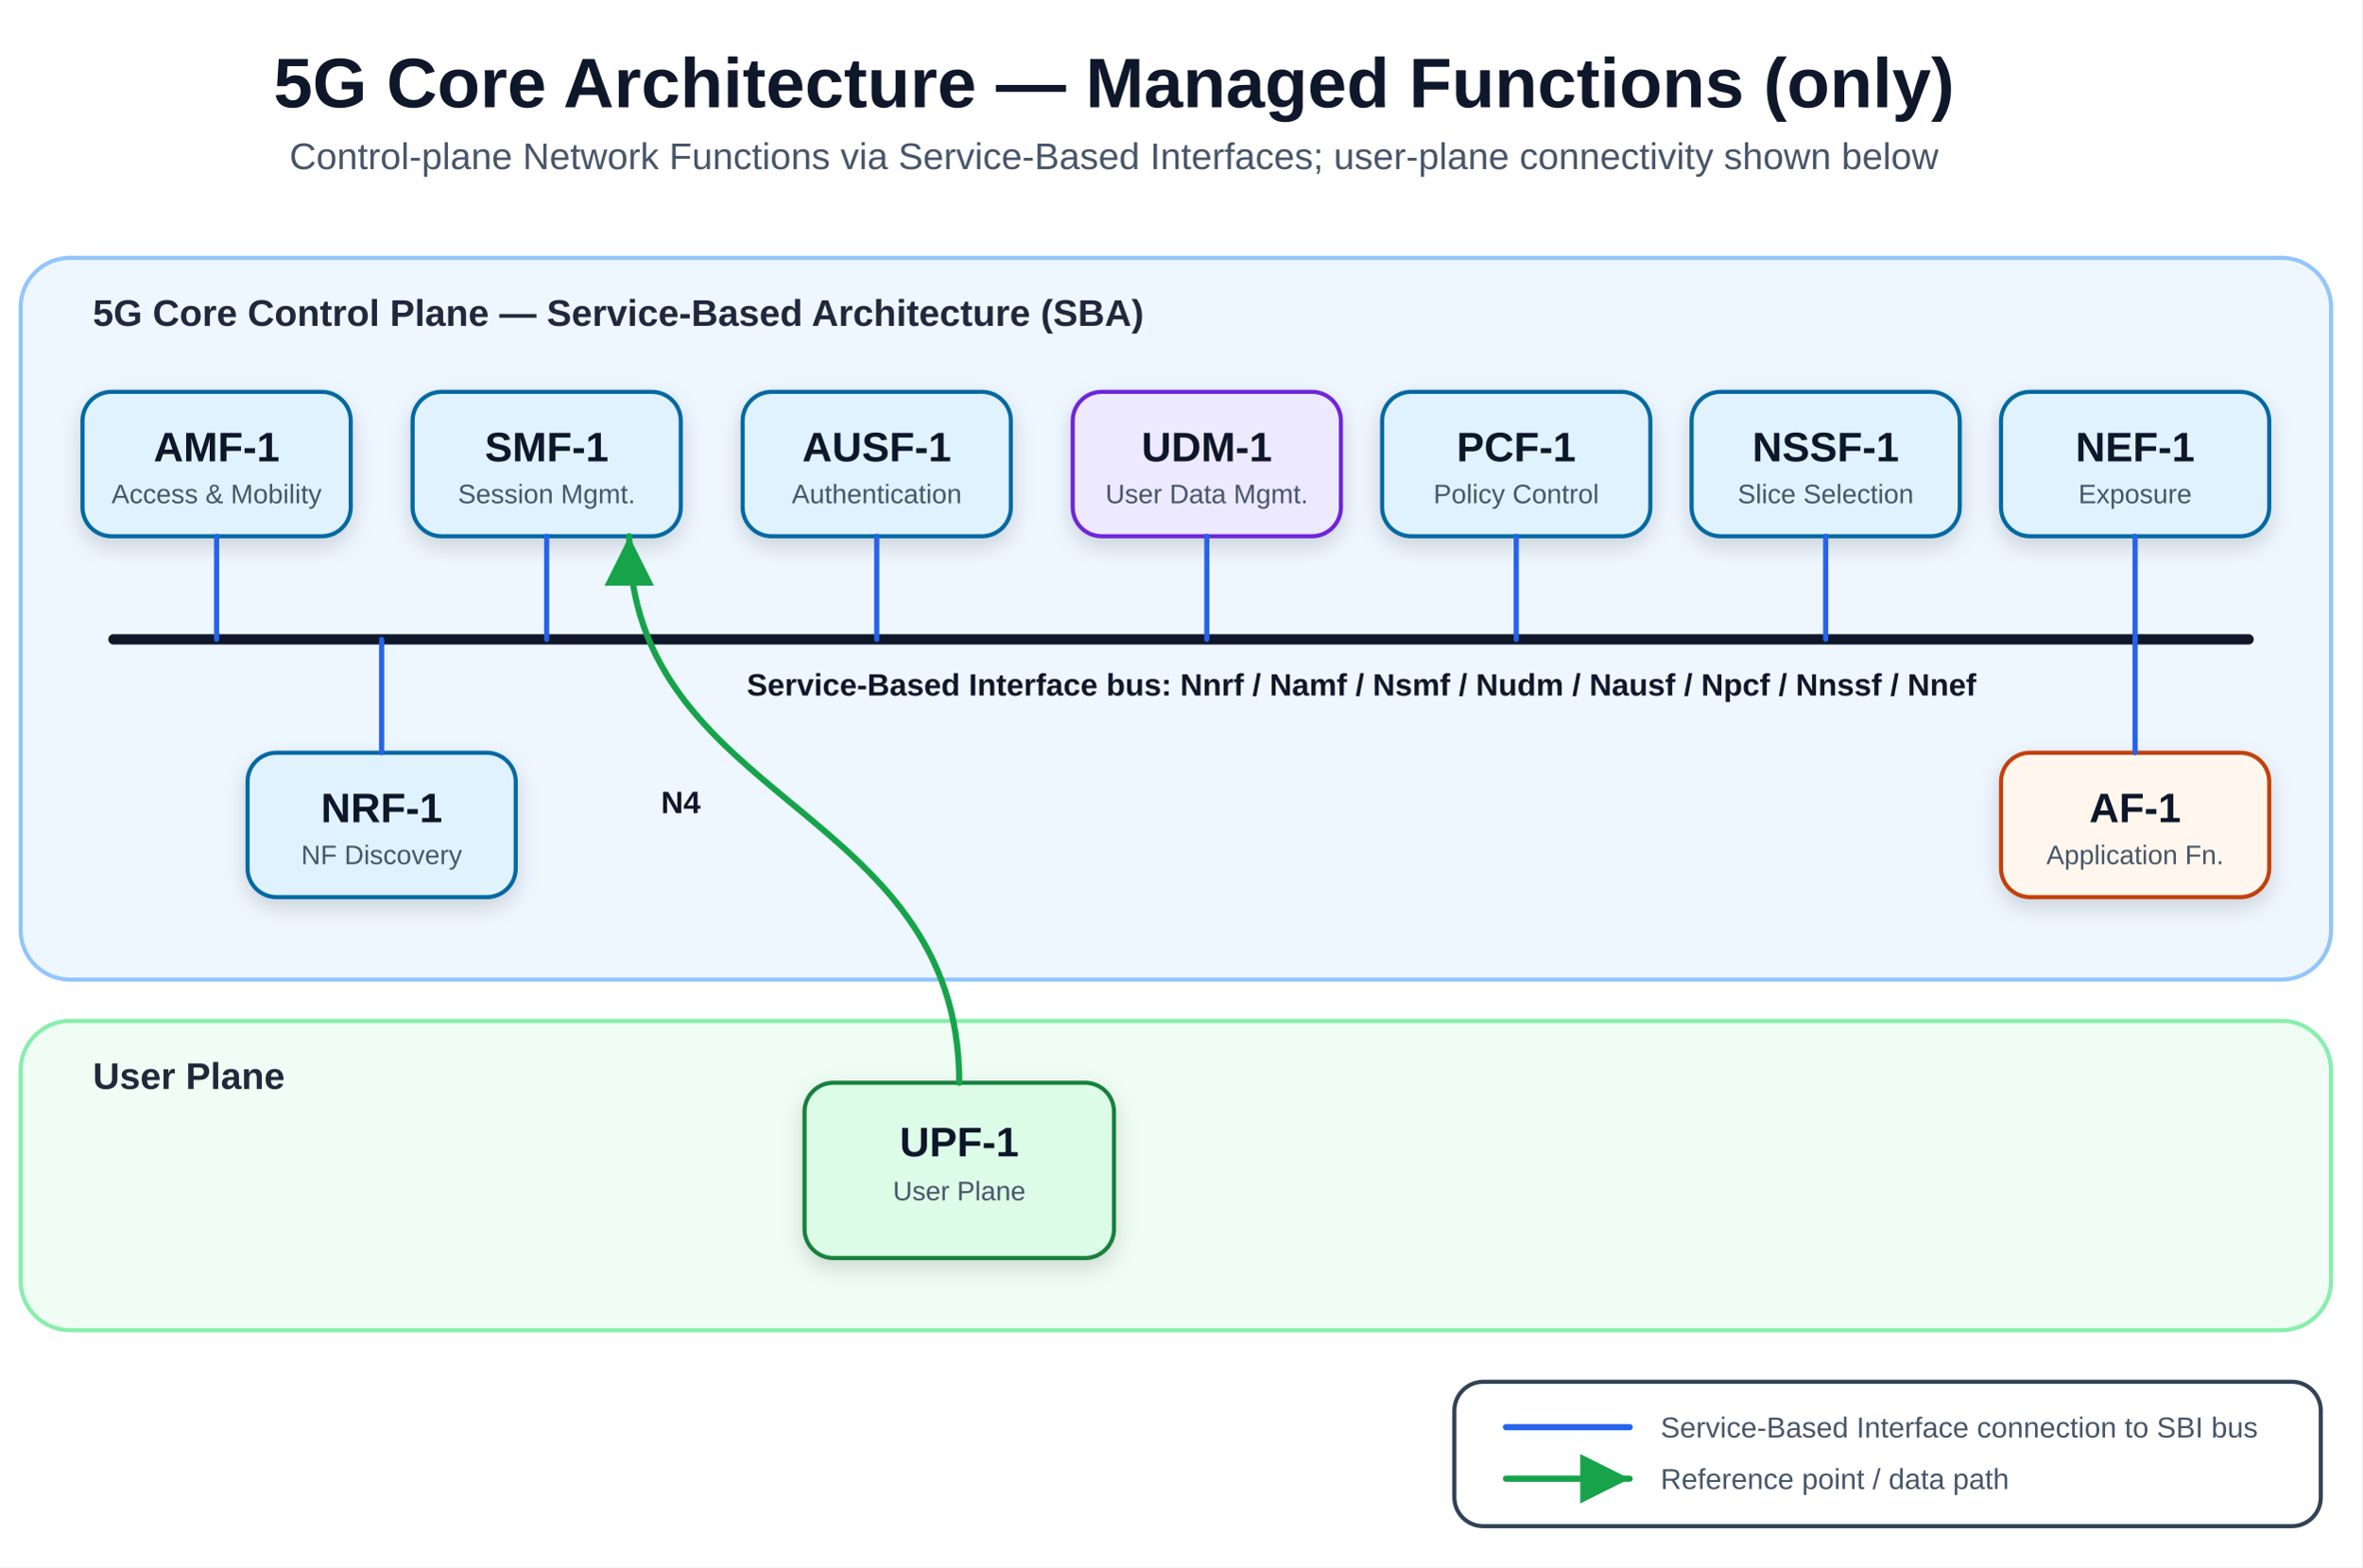
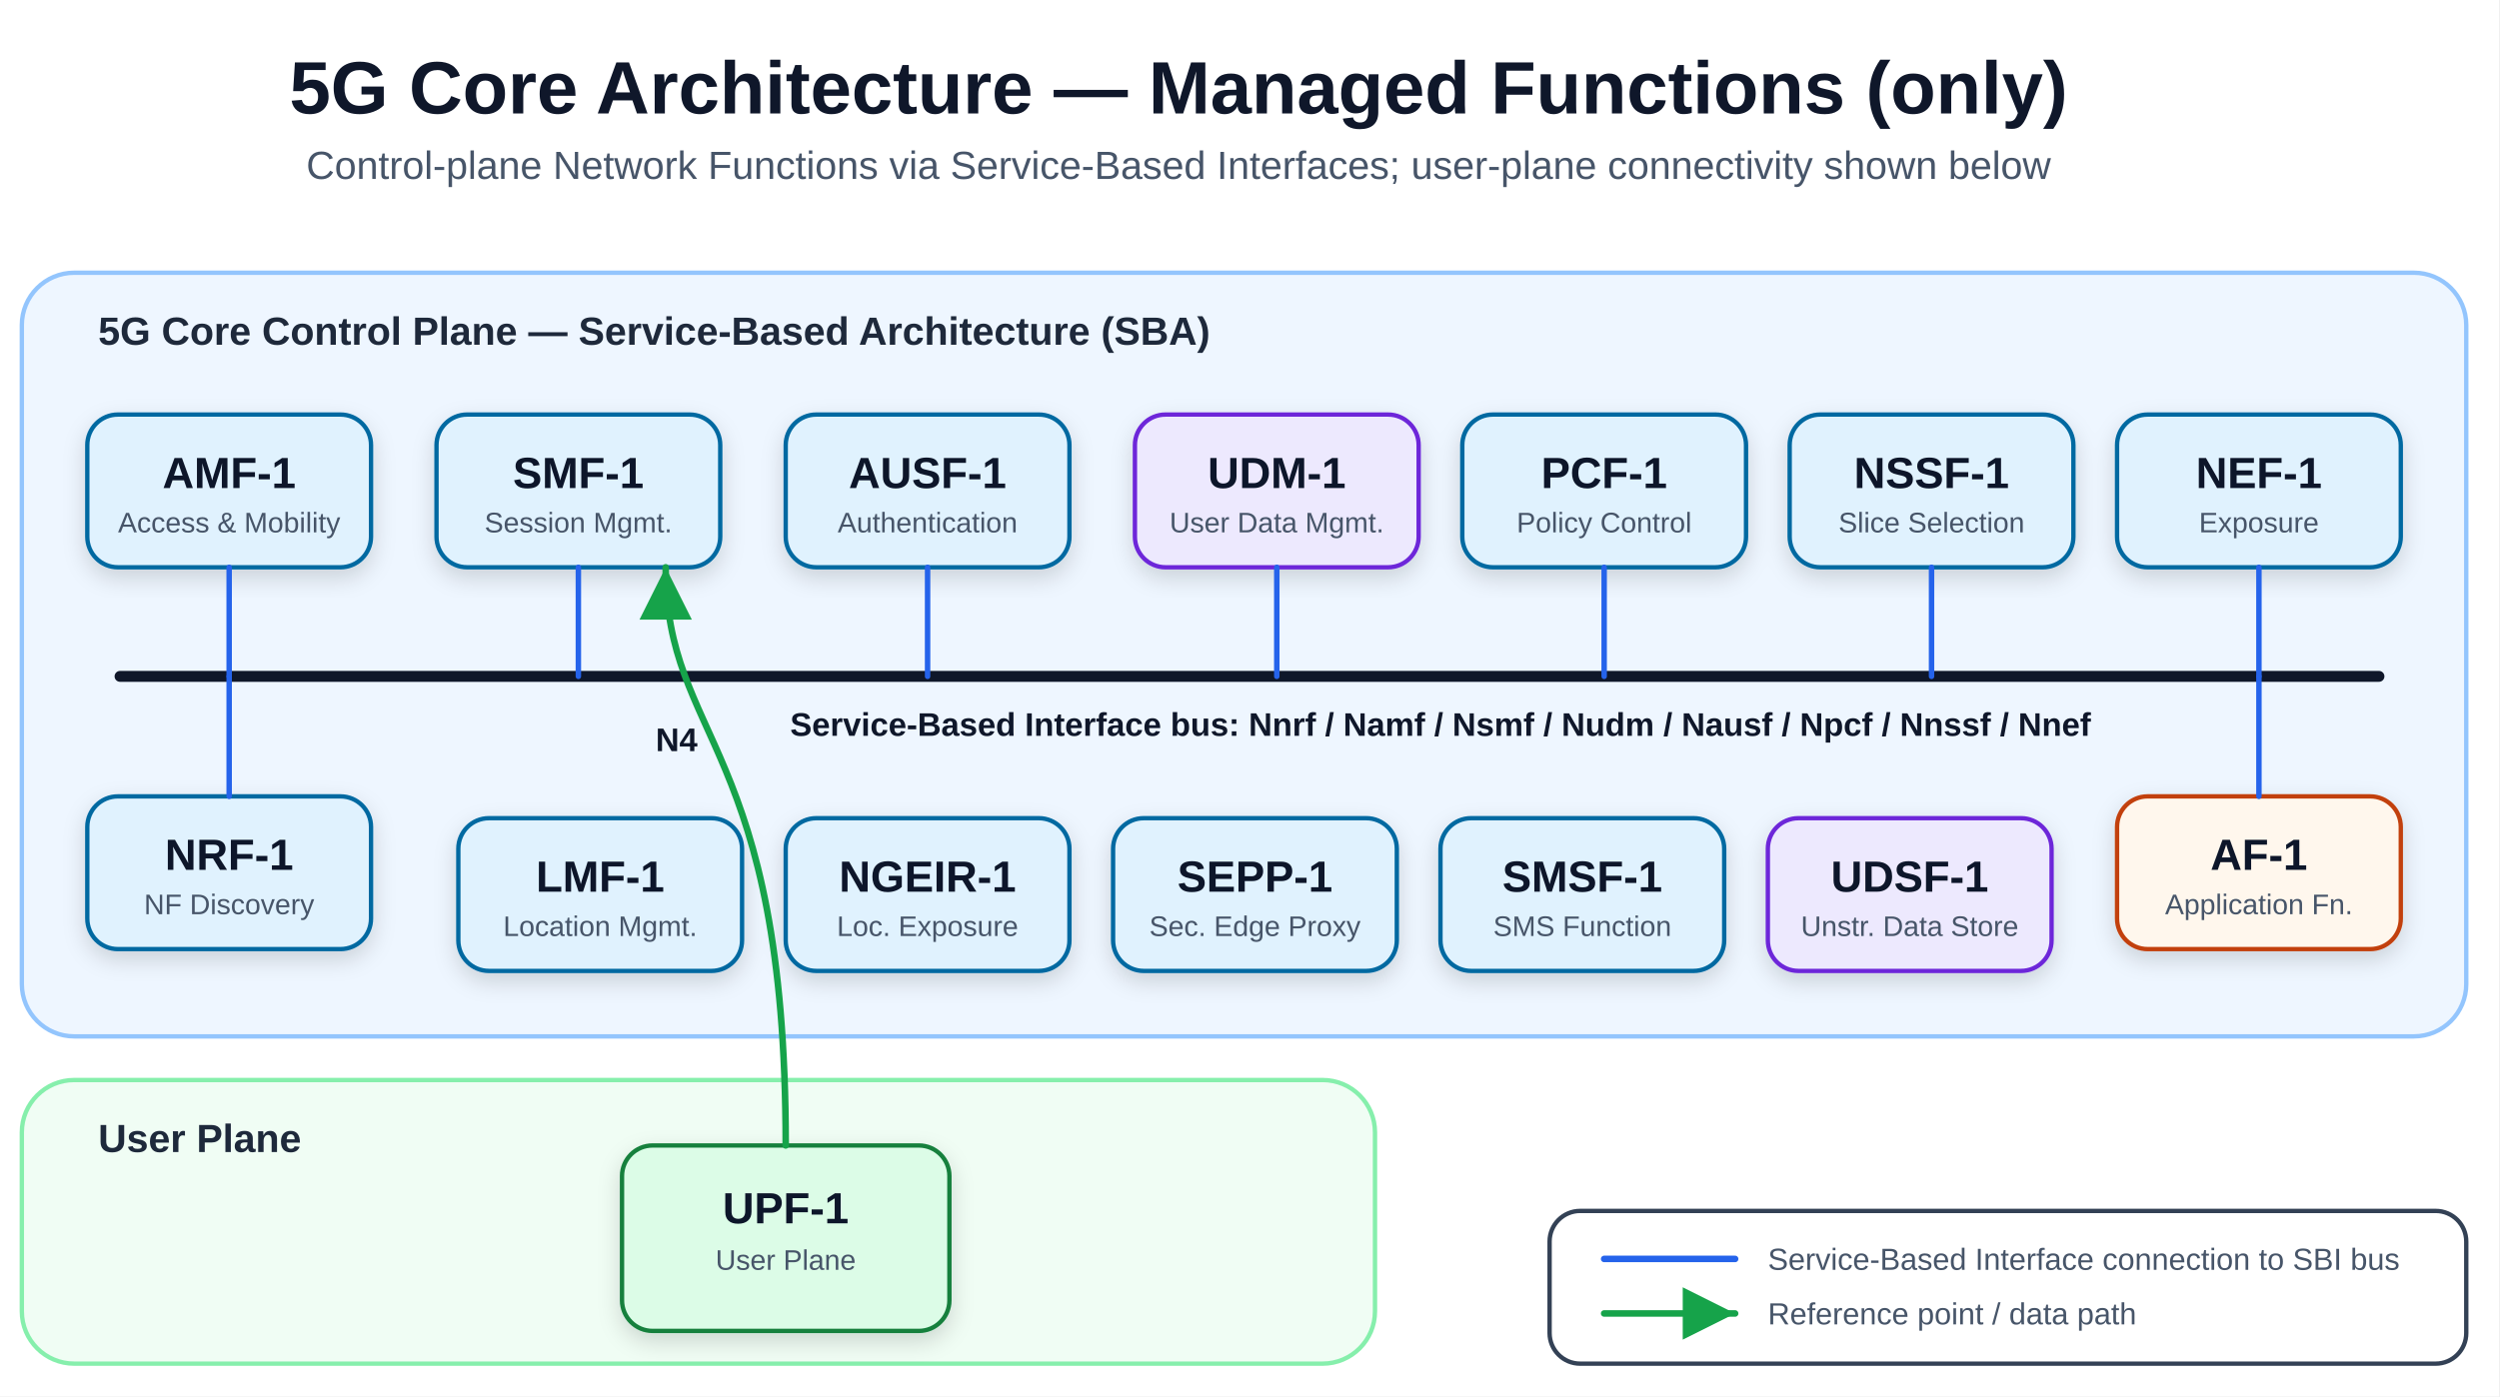
- <svg xmlns="http://www.w3.org/2000/svg" width="1145" height="760" viewBox="0 0 1145 760" role="img" aria-labelledby="title desc">
+ <svg xmlns="http://www.w3.org/2000/svg" width="1145" height="640" viewBox="0 0 1145 640" role="img" aria-labelledby="title desc">
  <defs>
    <style>
      .bg { fill: #ffffff; }
      .title { font: 700 34px Arial, Helvetica, sans-serif; fill: #0f172a; }
      .subtitle { font: 400 18px Arial, Helvetica, sans-serif; fill: #475569; }
      .section-title { font: 700 18px Arial, Helvetica, sans-serif; fill: #1e293b; }
      .box { fill: #ffffff; stroke: #334155; stroke-width: 2; rx: 14; ry: 14; }
      .box-cp { fill: #e0f2fe; stroke: #0369a1; }
      .box-repo { fill: #ede9fe; stroke: #6d28d9; }
      .box-up { fill: #dcfce7; stroke: #15803d; }
      .box-ext { fill: #fff7ed; stroke: #c2410c; }
      .box-access { fill: #fef3c7; stroke: #b45309; }
      .label { font: 700 20px Arial, Helvetica, sans-serif; fill: #0f172a; text-anchor: middle; dominant-baseline: middle; }
      .small { font: 400 13px Arial, Helvetica, sans-serif; fill: #475569; text-anchor: middle; }
      .iface { font: 700 15px Arial, Helvetica, sans-serif; fill: #0f172a; text-anchor: middle; dominant-baseline: middle; }
      .note { font: 400 14px Arial, Helvetica, sans-serif; fill: #475569; }
      .bus { stroke: #0f172a; stroke-width: 5; stroke-linecap: round; }
      .sbi { stroke: #2563eb; stroke-width: 2.5; stroke-linecap: round; fill: none; }
      .ref { stroke: #111827; stroke-width: 3; stroke-linecap: round; fill: none; marker-end: url(#arrow); }
      .ref-soft { stroke: #64748b; stroke-width: 2.5; stroke-dasharray: 8 6; stroke-linecap: round; fill: none; marker-end: url(#arrowGray); }
      .n4 { stroke: #16a34a; stroke-width: 3; stroke-linecap: round; fill: none; marker-end: url(#arrowGreen); }
      .legend-line { stroke-width: 3; stroke-linecap: round; }
    </style>
    <marker id="arrow" markerWidth="12" markerHeight="12" refX="10" refY="6" orient="auto" markerUnits="strokeWidth">
      <path d="M2,2 L10,6 L2,10 Z" fill="#111827" />
    </marker>
    <marker id="arrowGray" markerWidth="12" markerHeight="12" refX="10" refY="6" orient="auto" markerUnits="strokeWidth">
      <path d="M2,2 L10,6 L2,10 Z" fill="#64748b" />
    </marker>
    <marker id="arrowGreen" markerWidth="12" markerHeight="12" refX="10" refY="6" orient="auto" markerUnits="strokeWidth">
      <path d="M2,2 L10,6 L2,10 Z" fill="#16a34a" />
    </marker>
    <filter id="shadow" x="-20%" y="-20%" width="140%" height="140%">
      <feDropShadow dx="0" dy="4" stdDeviation="5" flood-opacity="0.15" />
    </filter>
  </defs>
-   <rect class="bg" width="1145" height="760" />
+   <rect class="bg" width="1145" height="640" />
  <g transform="translate(-60,0)">
    <text x="600" y="52" class="title" text-anchor="middle">5G Core Architecture — Managed Functions (only) </text>
    <text x="600" y="82" class="subtitle" text-anchor="middle">Control-plane Network Functions via Service-Based Interfaces; user-plane connectivity shown below</text>
    <rect x="70" y="125" width="1120" height="350" fill="#eef6ff" stroke="#93c5fd" stroke-width="2" rx="24" ry="24" />
    <text x="105" y="158" class="section-title">5G Core Control Plane — Service-Based Architecture (SBA)</text>
    <g transform="translate(-30,0)">
      <line x1="145" y1="310" x2="1180" y2="310" class="bus" />
      <text x="750" y="333" class="iface">Service-Based Interface bus: Nnrf / Namf / Nsmf / Nudm / Nausf / Npcf / Nnssf / Nnef</text>
      <g filter="url(#shadow)">
        <rect x="130" y="190" width="130" height="70" class="box box-cp" />
        <text x="195" y="218" class="label">AMF-1</text>
        <text x="195" y="244" class="small">Access &amp; Mobility</text>
        <rect x="290" y="190" width="130" height="70" class="box box-cp" />
        <text x="355" y="218" class="label">SMF-1</text>
        <text x="355" y="244" class="small">Session Mgmt.</text>
        <rect x="450" y="190" width="130" height="70" class="box box-cp" />
        <text x="515" y="218" class="label">AUSF-1</text>
        <text x="515" y="244" class="small">Authentication</text>
        <rect x="610" y="190" width="130" height="70" class="box box-repo" />
        <text x="675" y="218" class="label">UDM-1</text>
        <text x="675" y="244" class="small">User Data Mgmt.</text>
        <rect x="760" y="190" width="130" height="70" class="box box-cp" />
        <text x="825" y="218" class="label">PCF-1</text>
        <text x="825" y="244" class="small">Policy Control</text>
        <rect x="910" y="190" width="130" height="70" class="box box-cp" />
        <text x="975" y="218" class="label">NSSF-1</text>
        <text x="975" y="244" class="small">Slice Selection</text>
        <rect x="1060" y="190" width="130" height="70" class="box box-cp" />
        <text x="1125" y="218" class="label">NEF-1</text>
        <text x="1125" y="244" class="small">Exposure</text>
      </g>
      <g filter="url(#shadow)">
-         <rect x="210" y="365" width="130" height="70" class="box box-cp" />
-         <text x="275" y="393" class="label">NRF-1</text>
-         <text x="275" y="419" class="small">NF Discovery</text>
+         <rect x="130" y="365" width="130" height="70" class="box box-cp" />
+         <text x="195" y="393" class="label">NRF-1</text>
+         <text x="195" y="419" class="small">NF Discovery</text>
+         <g transform="translate(20,10)">
+           <rect x="280" y="365" width="130" height="70" class="box box-cp" />
+           <text x="345" y="393" class="label">LMF-1</text>
+           <text x="345" y="419" class="small">Location Mgmt.</text>
+           <rect x="430" y="365" width="130" height="70" class="box box-cp" />
+           <text x="495" y="393" class="label">NGEIR-1</text>
+           <text x="495" y="419" class="small">Loc. Exposure</text>
+           <rect x="580" y="365" width="130" height="70" class="box box-cp" />
+           <text x="645" y="393" class="label">SEPP-1</text>
+           <text x="645" y="419" class="small">Sec. Edge Proxy</text>
+           <rect x="730" y="365" width="130" height="70" class="box box-cp" />
+           <text x="795" y="393" class="label">SMSF-1</text>
+           <text x="795" y="419" class="small">SMS Function</text>
+           <rect x="880" y="365" width="130" height="70" class="box box-repo" />
+           <text x="945" y="393" class="label">UDSF-1</text>
+           <text x="945" y="419" class="small">Unstr. Data Store</text>
+         </g>
        <rect x="1060" y="365" width="130" height="70" class="box box-ext" />
        <text x="1125" y="393" class="label">AF-1</text>
        <text x="1125" y="419" class="small">Application Fn.</text>
      </g>
      <g class="sbi">
        <path d="M195,260 L195,310" />
        <path d="M355,260 L355,310" />
        <path d="M515,260 L515,310" />
        <path d="M675,260 L675,310" />
        <path d="M825,260 L825,310" />
        <path d="M975,260 L975,310" />
        <path d="M1125,260 L1125,310" />
-         <path d="M275,365 L275,310" />
+         <path d="M195,365 L195,310" />
        <path d="M1125,365 L1125,310" />
      </g>
    </g>
-     <rect x="70" y="495" width="1120" height="150" fill="#f0fdf4" stroke="#86efac" stroke-width="2" rx="24" ry="24" />
+     <rect x="70" y="495" width="620" height="130" fill="#f0fdf4" stroke="#86efac" stroke-width="2" rx="24" ry="24" />
    <text x="105" y="528" class="section-title">User Plane</text>
    <g filter="url(#shadow)">
-       <rect x="450" y="525" width="150" height="85" class="box box-up" />
-       <text x="525" y="555" class="label">UPF-1</text>
-       <text x="525" y="582" class="small">User Plane</text>
+       <rect x="345" y="525" width="150" height="85" class="box box-up" />
+       <text x="420" y="555" class="label">UPF-1</text>
+       <text x="420" y="582" class="small">User Plane</text>
    </g>
-     <path d="M525,525 C525,390 365,390 365,260" class="n4" />
-     <text x="390" y="390" class="iface">N4</text>
-     <g transform="translate(765,670)">
+     <path d="M420,525 C420,340 365,340 365,260" class="n4" />
+     <text x="370" y="340" class="iface">N4</text>
+     <g transform="translate(770,555)">
      <rect x="0" y="0" width="420" height="70" class="box" fill="#ffffff" stroke="#64748b" />
      <line x1="25" y1="22" x2="85" y2="22" class="legend-line" stroke="#2563eb" />
      <text x="100" y="27" class="note">Service-Based Interface connection to SBI bus</text>
      <line x1="25" y1="47" x2="85" y2="47" class="n4" stroke="#111827" marker-end="url(#arrow)" />
      <text x="100" y="52" class="note">Reference point / data path</text>
    </g>
  </g>
</svg>
